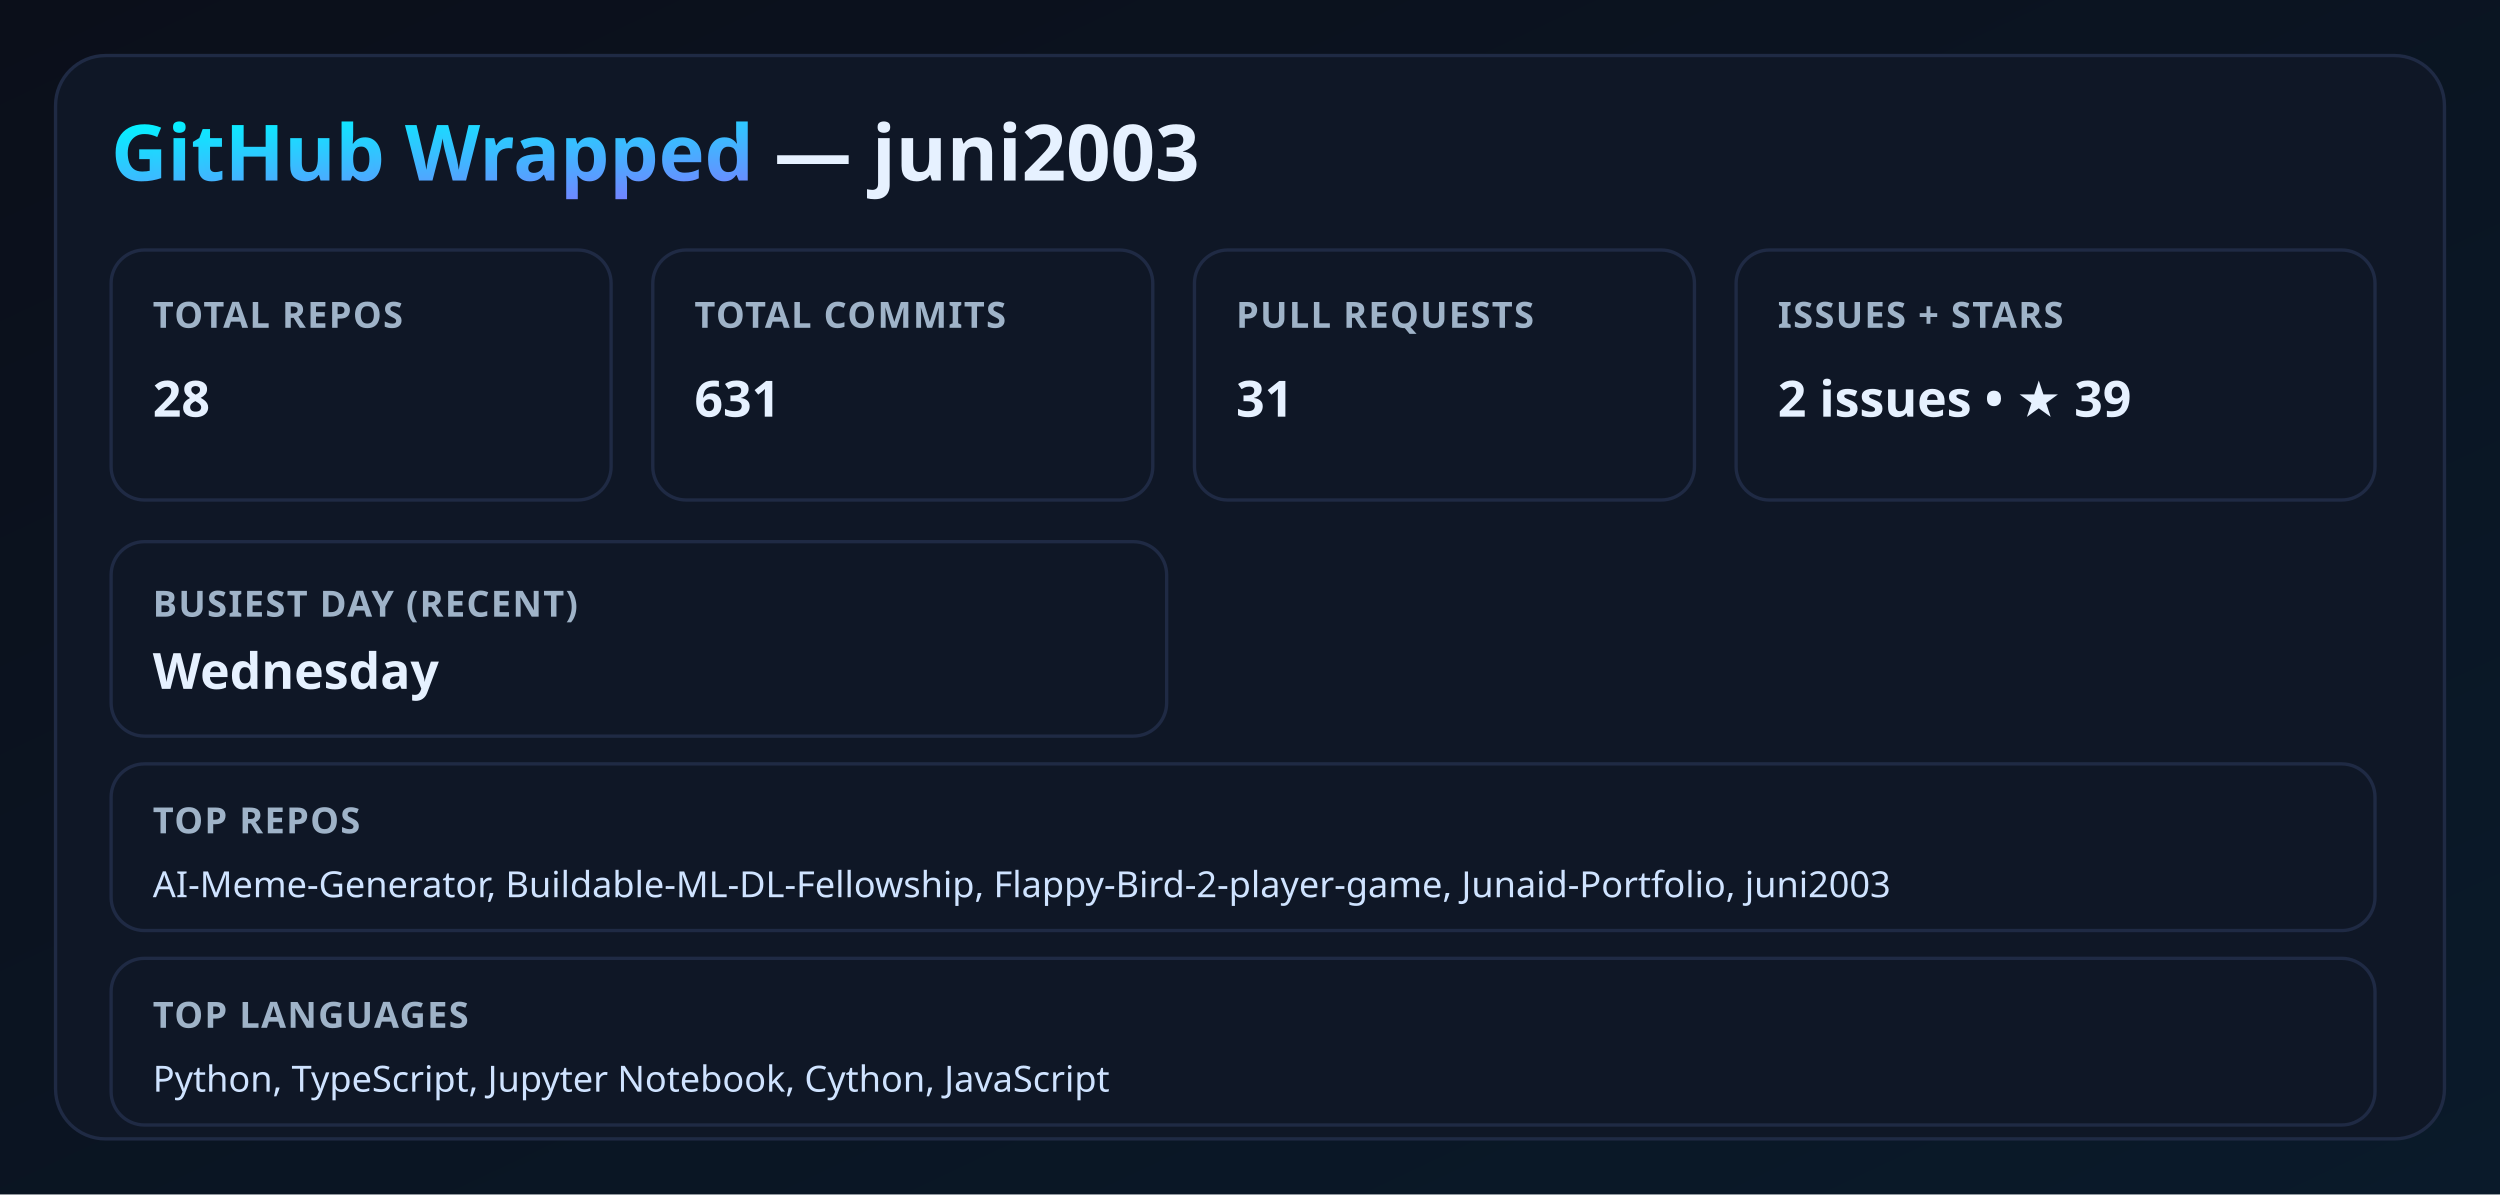
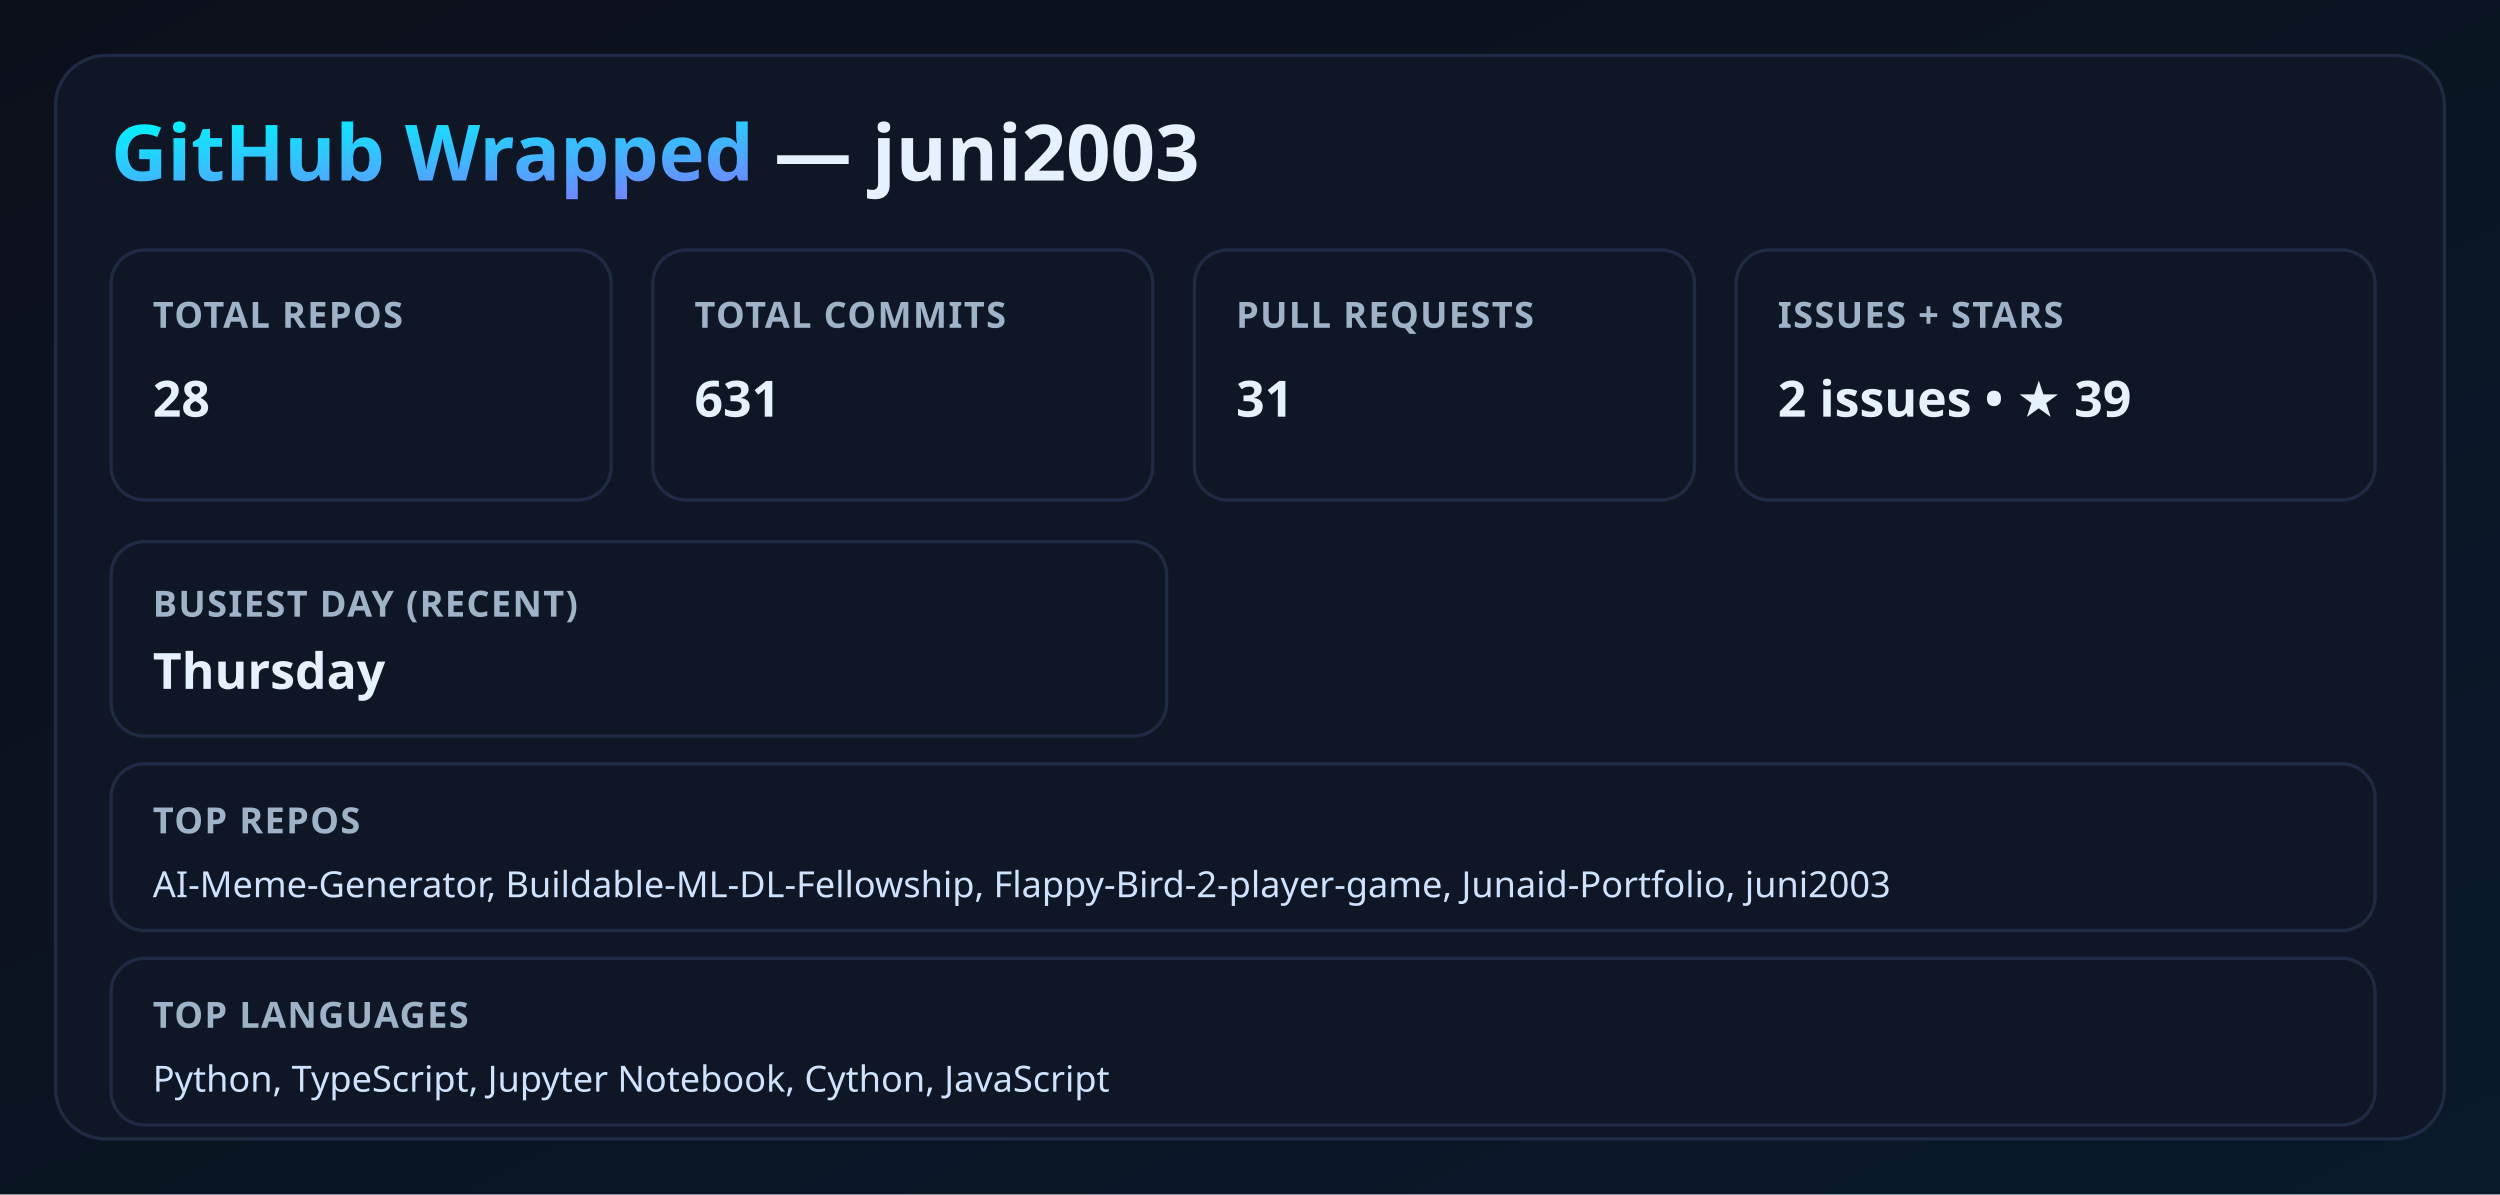
<svg xmlns="http://www.w3.org/2000/svg" width="900" height="430" viewBox="0 0 900 430">
  <defs>
    <linearGradient id="bg" x1="0" y1="0" x2="1" y2="1">
      <stop offset="0%" stop-color="#0b0f1a" />
      <stop offset="100%" stop-color="#0a1a2a" />
    </linearGradient>
    <linearGradient id="neon" x1="0" y1="0" x2="1" y2="1">
      <stop offset="0%" stop-color="#00f5ff" />
      <stop offset="100%" stop-color="#9b5cff" />
    </linearGradient>
    <filter id="glow">
      <feGaussianBlur stdDeviation="3.5" result="coloredBlur" />
      <feMerge>
        <feMergeNode in="coloredBlur" />
        <feMergeNode in="SourceGraphic" />
      </feMerge>
    </filter>
    <style>
      .title { font: 700 28px 'Segoe UI', sans-serif; fill: #e6f1ff; }
      .label { font: 600 13px 'Segoe UI', sans-serif; fill: #9fb3c8; letter-spacing: 0.5px; }
      .value { font: 700 18px 'Segoe UI', sans-serif; fill: #e6f1ff; }
      .neon { fill: url(#neon); filter: url(#glow); }
      .card { fill: #0f1726; stroke: #1f2a44; stroke-width: 1.2; }
      .mini { font: 500 13px 'Segoe UI', sans-serif; fill: #cfe3ff; }
    </style>
  </defs>
  <rect width="100%" height="100%" fill="url(#bg)" />
  <rect x="20" y="20" width="860" height="390" rx="18" class="card" />
  <text x="40" y="65" class="title">
    <tspan class="neon">GitHub Wrapped</tspan> — juni2003
  </text>
  <rect x="40" y="90" width="180" height="90" rx="12" class="card" />
  <text x="55" y="118" class="label">TOTAL REPOS</text>
  <text x="55" y="150" class="value">28</text>
  <rect x="235" y="90" width="180" height="90" rx="12" class="card" />
  <text x="250" y="118" class="label">TOTAL COMMITS</text>
  <text x="250" y="150" class="value">631</text>
  <rect x="430" y="90" width="180" height="90" rx="12" class="card" />
  <text x="445" y="118" class="label">PULL REQUESTS</text>
  <text x="445" y="150" class="value">31</text>
  <rect x="625" y="90" width="230" height="90" rx="12" class="card" />
  <text x="640" y="118" class="label">ISSUES + STARS</text>
  <text x="640" y="150" class="value">2 issues • ★ 39</text>
  <rect x="40" y="195" width="380" height="70" rx="12" class="card" />
  <text x="55" y="222" class="label">BUSIEST DAY (RECENT)</text>
-   <text x="55" y="248" class="value">Wednesday</text>
+   <text x="55" y="248" class="value">Thursday</text>
  <rect x="40" y="275" width="815" height="60" rx="12" class="card" />
  <text x="55" y="300" class="label">TOP REPOS</text>
  <text x="55" y="323" class="mini">AI-Meme-Generator, Buildable-ML-DL-Fellowship, Flappy-Bird-2-player-game, Junaid-Portfolio, juni2003</text>
  <rect x="40" y="345" width="815" height="60" rx="12" class="card" />
  <text x="55" y="370" class="label">TOP LANGUAGES</text>
  <text x="55" y="393" class="mini">Python, TypeScript, Jupyter Notebook, Cython, JavaScript</text>
</svg>
